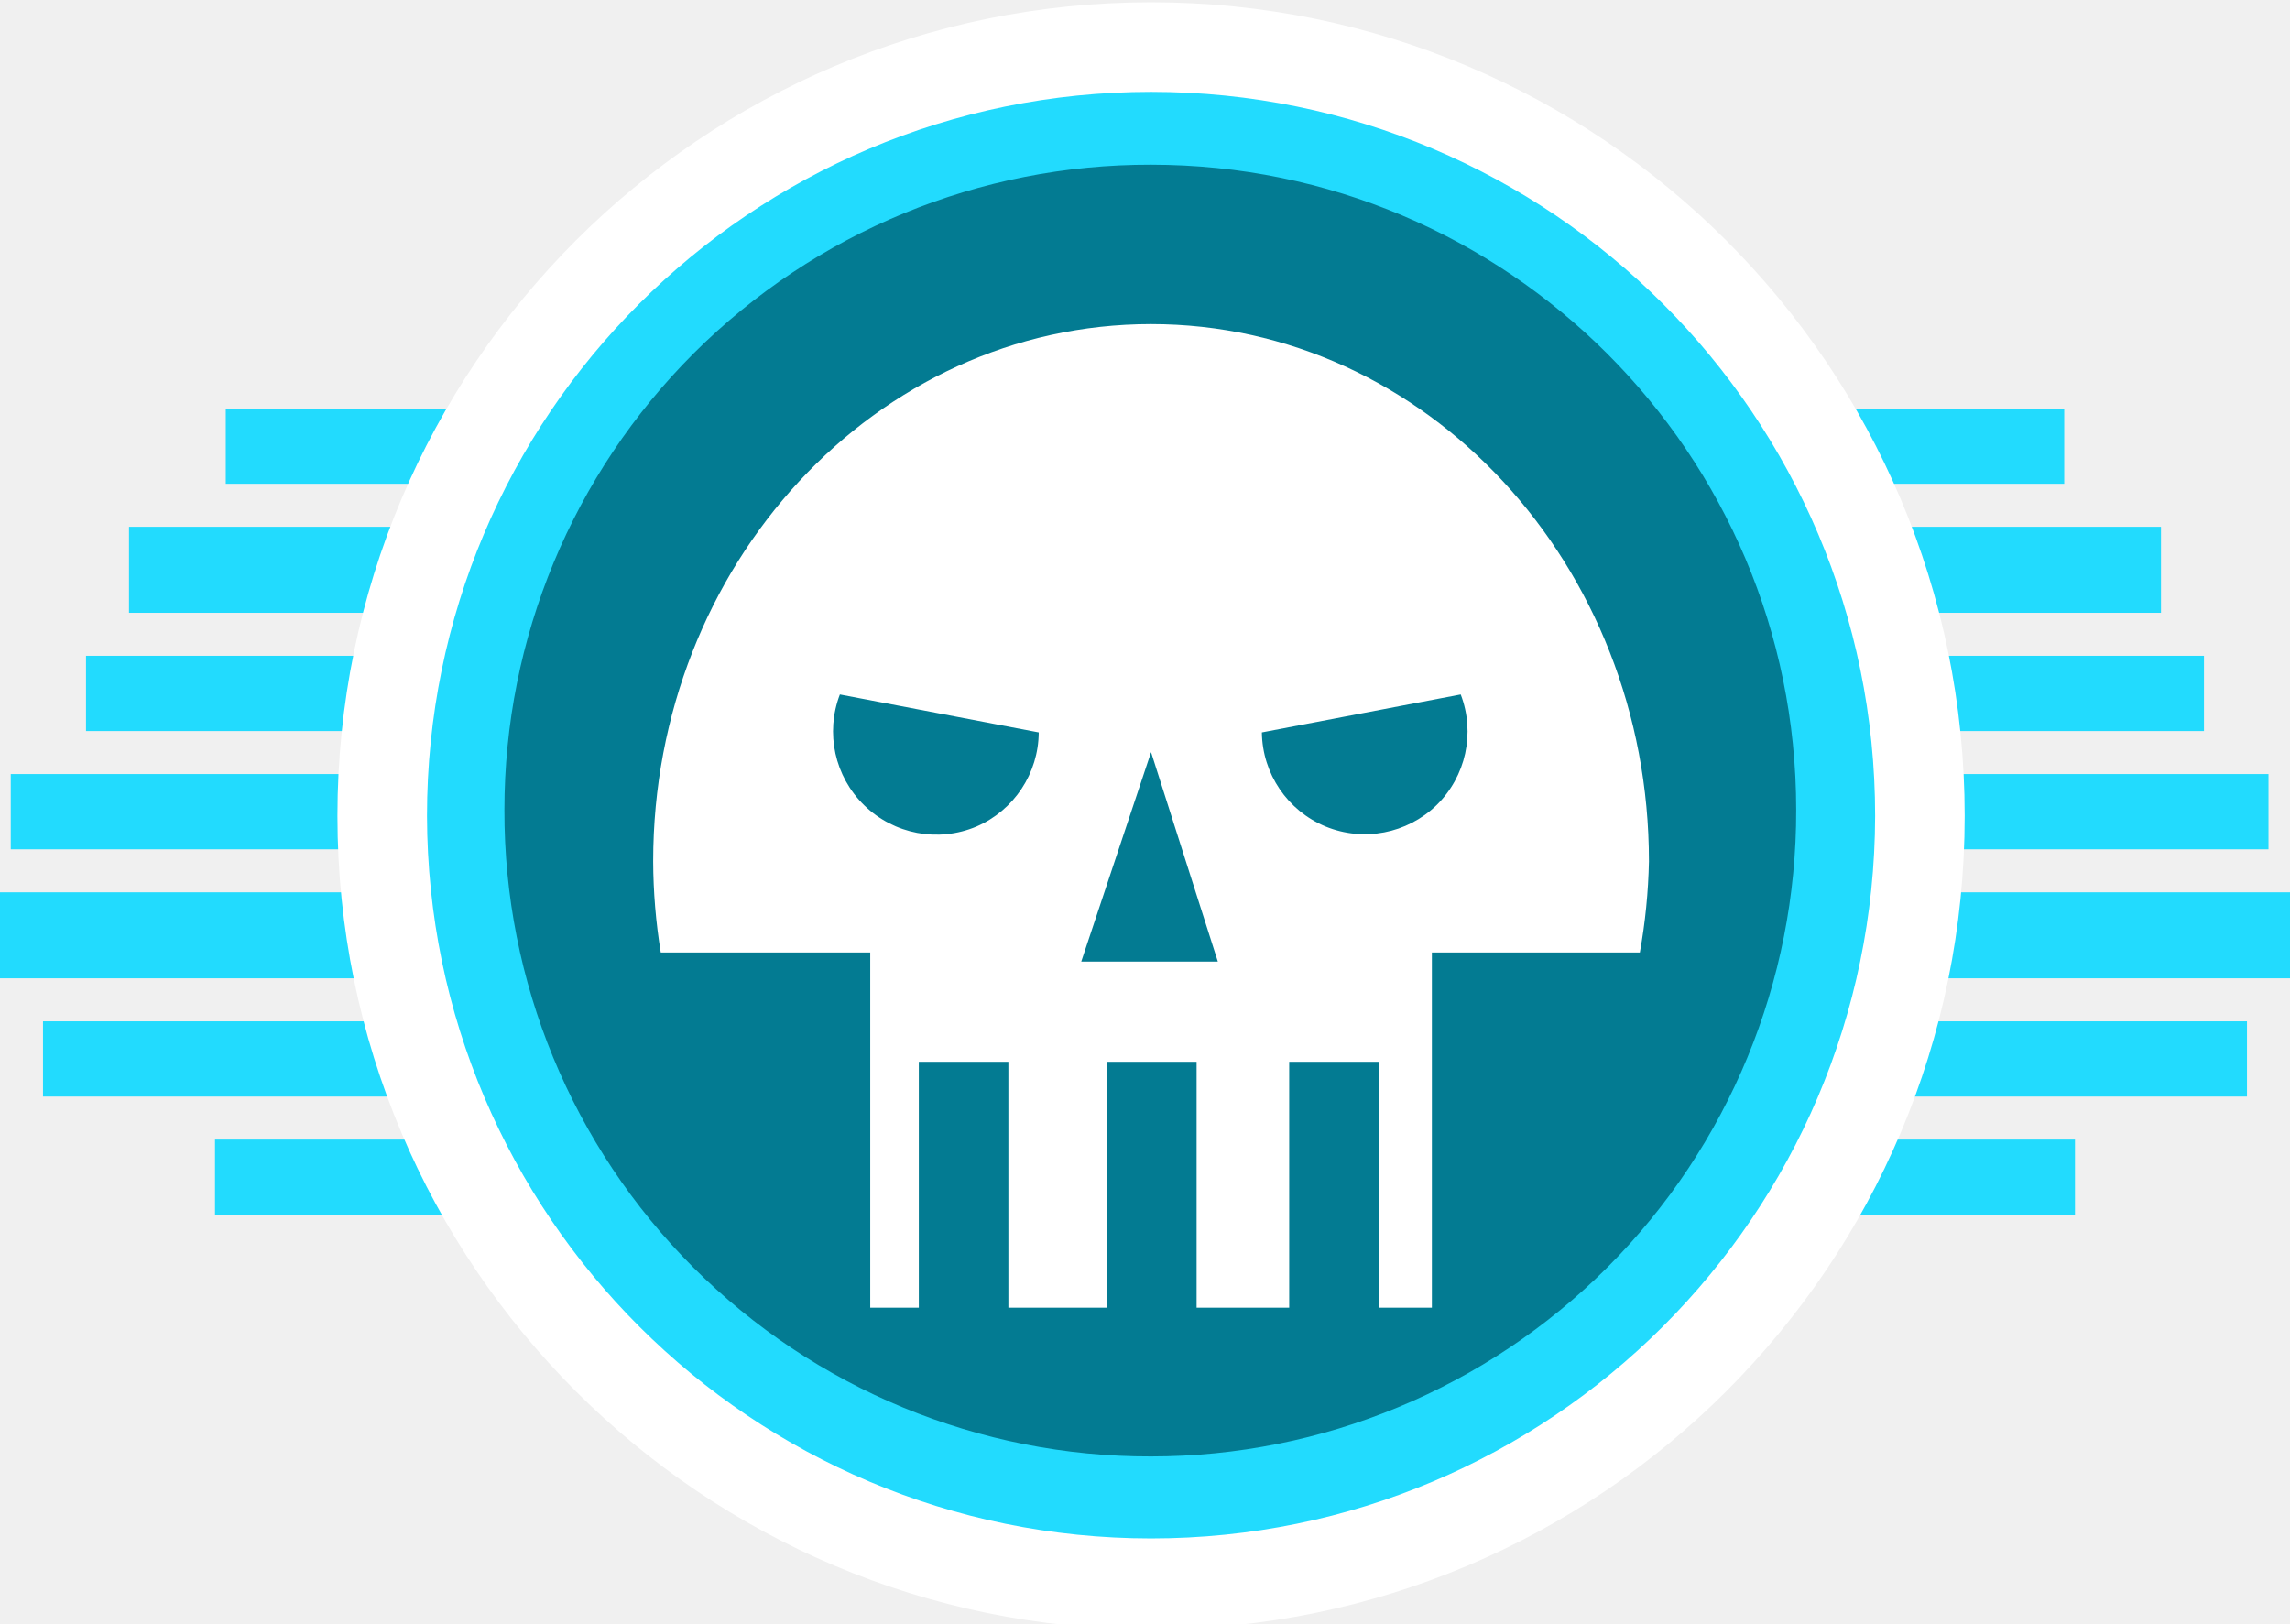
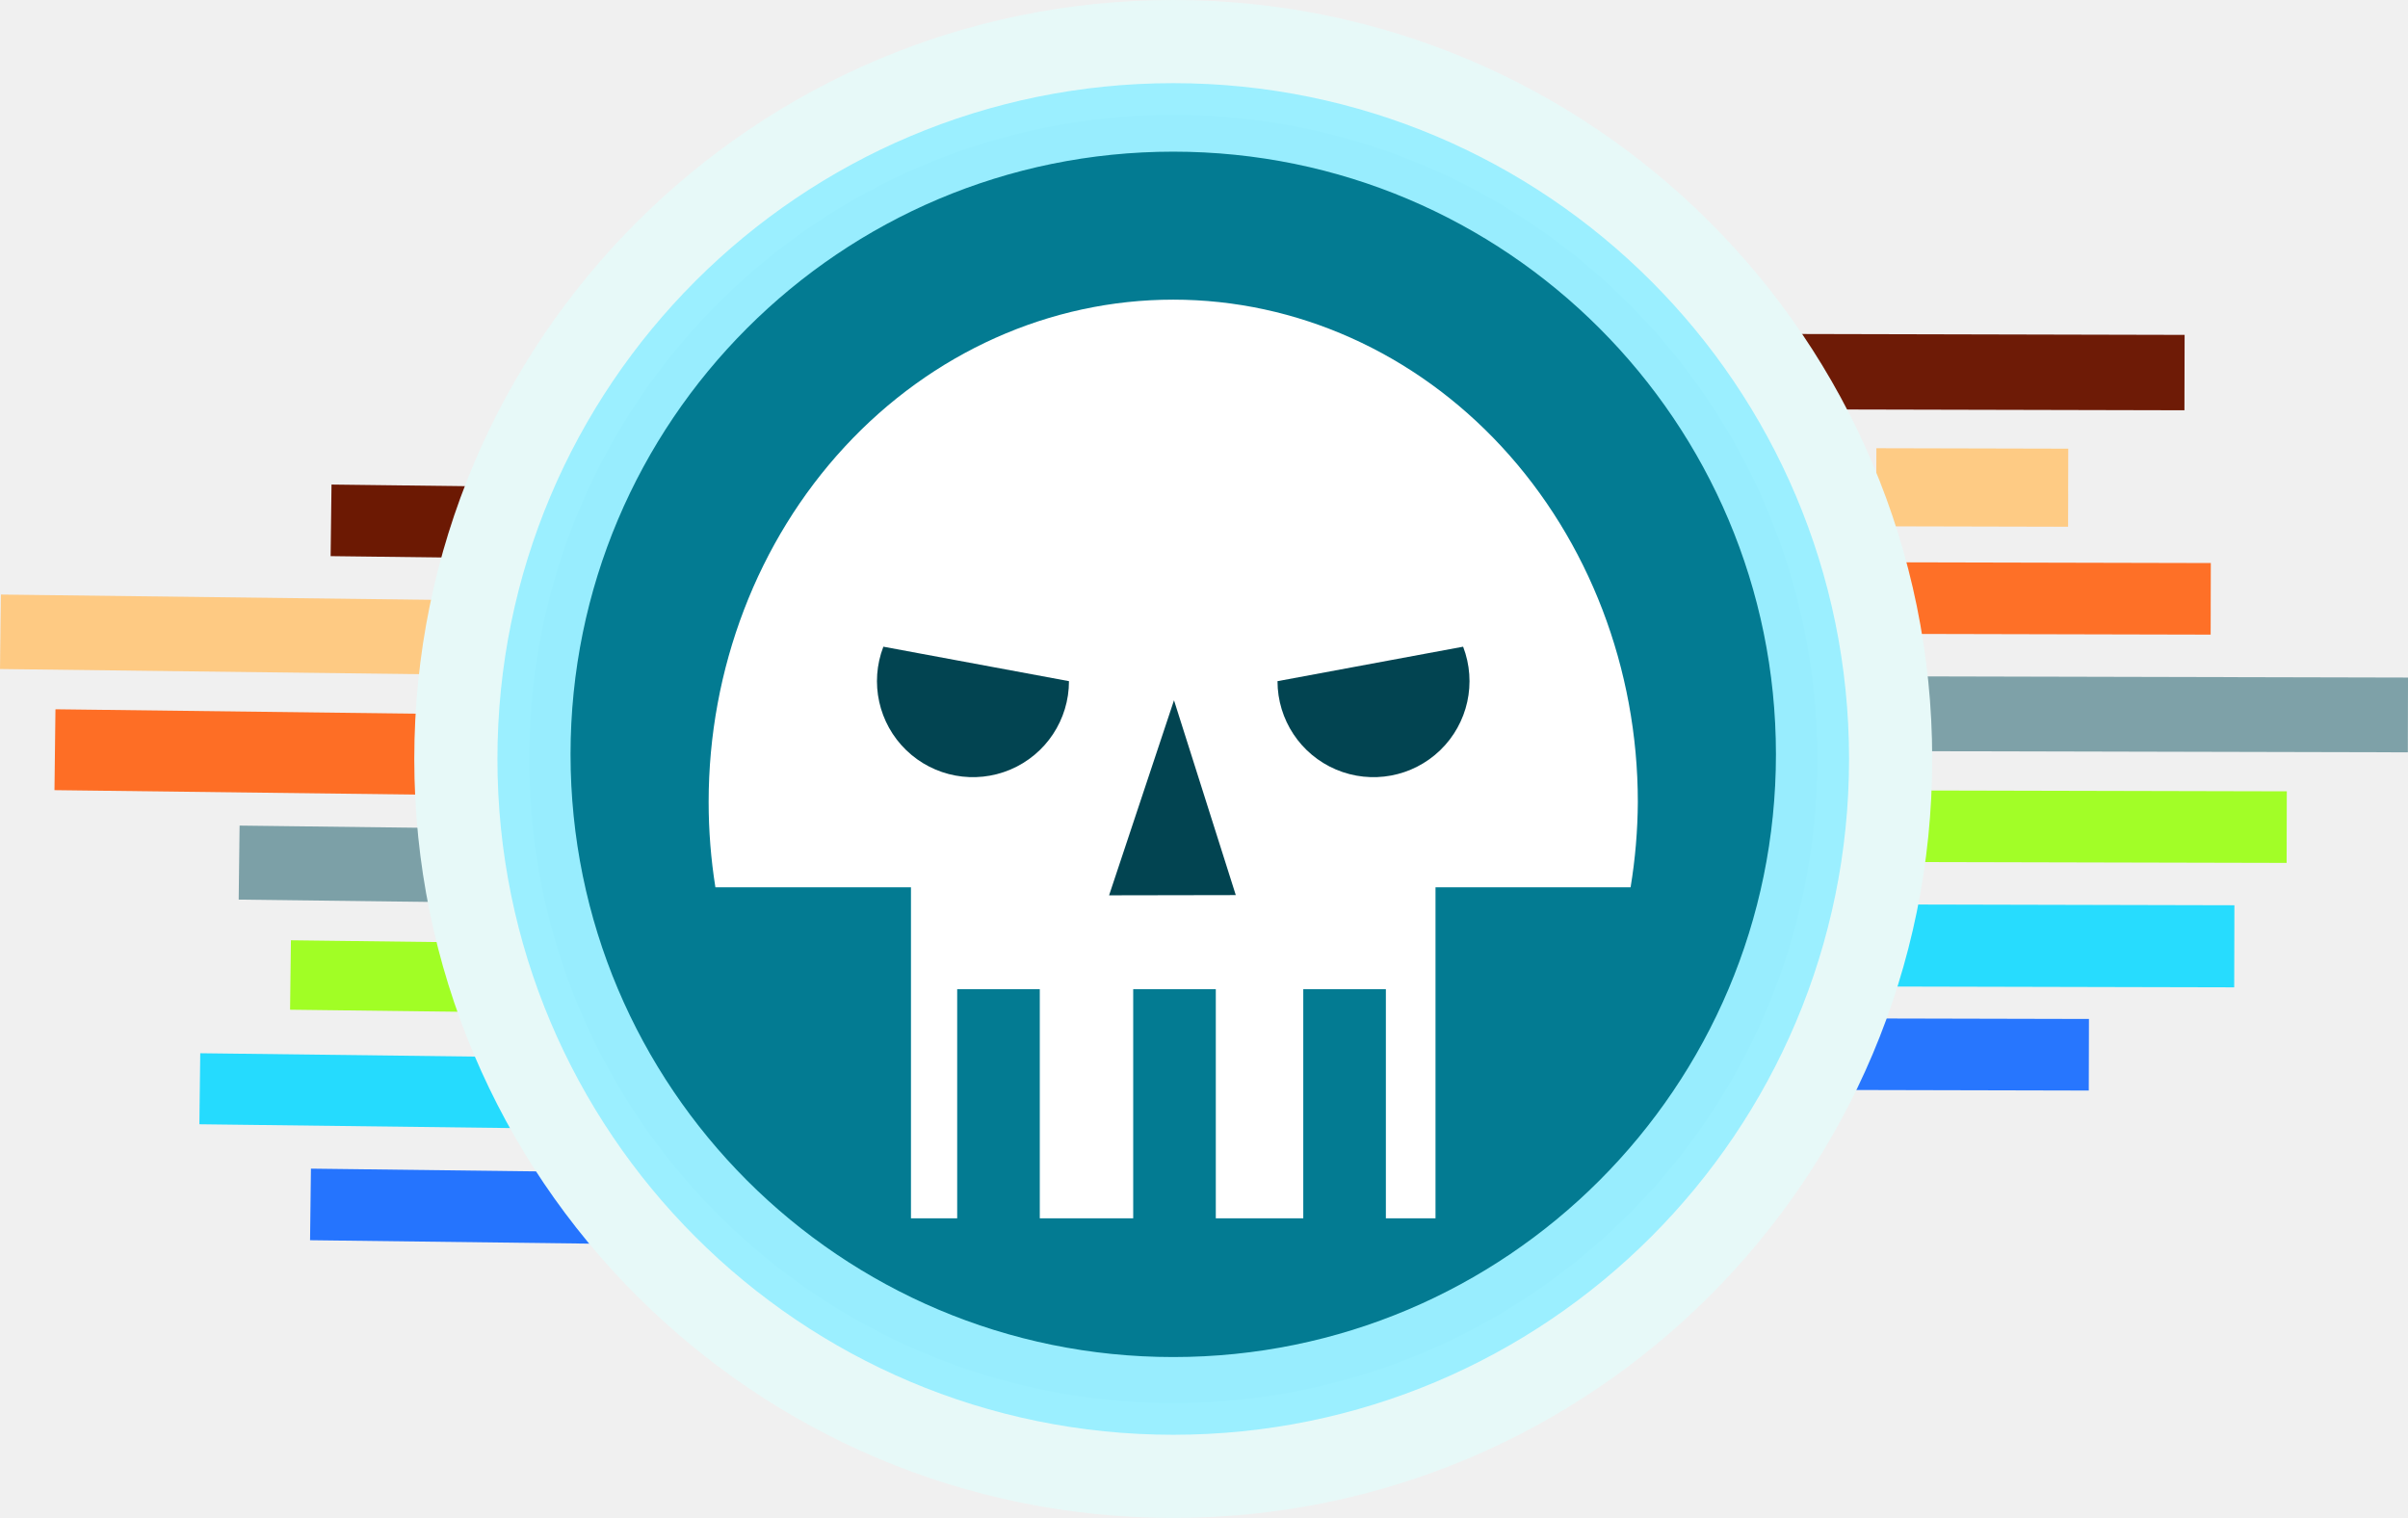
- <svg xmlns="http://www.w3.org/2000/svg" viewBox="0 0 213 151" version="1">
-   <g color="#000" fill="#22dbfe">
-     <path style="isolation:auto;mix-blend-mode:normal" overflow="visible" d="M167 61v7h38v-7zM170 83v8h43v-8zM173 95v7h36v-7zM165 72v7h46v-7zM172 49v8h29v-8zM159 106v7h34v-7zM164 38v7h28v-7z" />
-   </g>
-   <g color="#000" fill="#22dbfe">
-     <path style="isolation:auto;mix-blend-mode:normal" overflow="visible" d="M45 61v7H8v-7zM42 83v8H0v-8zM40 95v7H4v-7zM47 72v7H1v-7zM41 49v8H12v-8zM54 106v7H20v-7zM49 38v7H21v-7z" />
-   </g>
-   <g transform="matrix(.14119 0 0 .14119 52 103)" color="#000">
-     <circle style="isolation:auto;mix-blend-mode:normal" cx="390" cy="-192" r="536" overflow="visible" fill="#fff" />
-     <circle style="isolation:auto;mix-blend-mode:normal" cx="390" cy="-192" r="454" overflow="visible" fill="#037b92" />
-     <path d="M390-516A328 354 0 0 0 62-162a328 354 0 0 0 5 60h138v234h32V-30h59v162h65V-30h59v162h61V-30h59v162h35v-234h137a328 354 0 0 0 6-60 328 354 0 0 0-328-354z" style="isolation:auto;mix-blend-mode:normal" overflow="visible" fill="#fff" />
-     <path style="isolation:auto;mix-blend-mode:normal" d="M434-96h-90l23-69 23-69 22 69zM463-247a68 68 0 0 0 42 62 68 68 0 0 0 73-14 68 68 0 0 0 16-73M316-247a68 68 0 0 1-41 62 68 68 0 0 1-74-14 68 68 0 0 1-16-73" overflow="visible" fill="#037b92" />
-     <path d="M390-669A477 477 0 0 0-87-192a477 477 0 0 0 477 476 477 477 0 0 0 477-476 477 477 0 0 0-477-477zm0 48a425 425 0 0 1 425 425 425 425 0 0 1-425 426A425 425 0 0 1-36-196a425 425 0 0 1 426-425z" style="isolation:auto;mix-blend-mode:normal" overflow="visible" fill="#22dbfe" />
+ <svg xmlns="http://www.w3.org/2000/svg" width="906.694" height="571.552" viewBox="0 0 239.896 151.223">
+   <style>.B{opacity:.987}.C{fill-opacity:.988}</style>
+   <g transform="matrix(.141187 0 0 .141187 -310.1994 87.90795)">
+     <path d="M3488.6-225.962l-.118 50.507 268.483.626.118-50.507z" fill="#fe6c22" class="B C" />
+     <path d="M3511.2-64.956l-.118 50.507 299.49.7.118-50.507z" fill="#a0fe22" class="B C" />
+     <path d="M3529.765 15.563l-.135 57.916 243.954.57.135-57.916z" fill="#22dbfe" class="B C" />
+     <path d="M3474.873-145.518l-.123 52.76 421.35.983.123-52.76z" fill="#7a9fa6" class="B C" />
+     <path d="M3521.094-306.363l-.13 55.093 135.398.316.13-55.093z" fill="#fec982" class="B C" />
+     <path d="M3431.584 95.81l-.118 50.507 239.5.56.118-50.507z" fill="#2272fe" class="B C" />
+     <path d="M3466.996-386.965l-.124 53.2 271.592.634.124-53.2z" fill="#6a1600" class="B C" />
+     <path d="M2603.653-117.643l-.7 57.074-367.437-4.515.7-57.074z" fill="#fe6c22" class="B" />
+     <path d="M2578.702 43.015l-.602 48.992-176.338-2.167.602-48.992z" fill="#a0fe22" class="B" />
+     <path d="M2558.963 123.254l-.616 50.11-220.58-2.7.616-50.11z" fill="#22dbfe" class="B" />
+     <path d="M2616.203-37.007l-.642 52.227-250.056-3.073.642-52.227z" fill="#7a9fa6" class="B" />
+     <path d="M2572.34-198.5l-.646 52.55-374.607-4.603.646-52.55z" fill="#fec982" class="B" />
+     <path d="M2655.96 204.928l-.62 50.504-239.472-2.943.62-50.504z" fill="#2272fe" class="B" />
+     <path d="M2627.6-278.314L2627-227.8l-196.618-2.416.62-50.504z" fill="#6a1600" class="B" />
+     <circle cx="3024.946" cy="-87.09" r="535.542" fill="#e7f9f8" />
+     <circle cx="3024.946" cy="-87.09" r="454.46" fill="#037b92" />
+     <path d="M3024.946-411.2c-86.946 0-170.332 37.344-231.812 103.818s-96.02 156.63-96.02 250.64a382.54 382.54 0 0 0 4.767 60.209h138V237.02h32.617V75.348h58.285v161.67h65.91V75.348h58.285v161.67h61.72V75.348h58.285v161.67h35.02V3.467h137.66a382.45 382.45 0 0 0 5.108-60.209c0-94.008-34.54-184.165-96.02-250.64S3111.893-411.2 3024.946-411.2z" fill="#fff" />
+     <path d="M3069.077 8.96l-89.4.16 45.804-137.625 21.803 68.733zm29.44-150.953c0 27.2 16.257 51.746 41.288 62.364a67.75 67.75 0 0 0 73.536-13.654c19.55-18.896 25.9-47.65 16.148-73.03m-278.116 24.32c0 27.2-16.257 51.746-41.288 62.364a67.75 67.75 0 0 1-73.536-13.654c-19.55-18.896-25.9-47.65-16.148-73.03" fill="#024451" />
+     <path d="M3024.946-563.956c-263.366 0-476.866 213.5-476.866 476.866s213.5 476.866 476.866 476.866 476.866-213.5 476.866-476.866-213.5-476.866-476.866-476.866zm0 48.33c234.874 0 425.277 190.403 425.278 425.278S3259.82 334.93 3024.946 334.93a425.28 425.28 0 0 1-425.28-425.278 425.28 425.28 0 0 1 425.28-425.278z" fill="#9aefff" class="B" />
  </g>
</svg>
